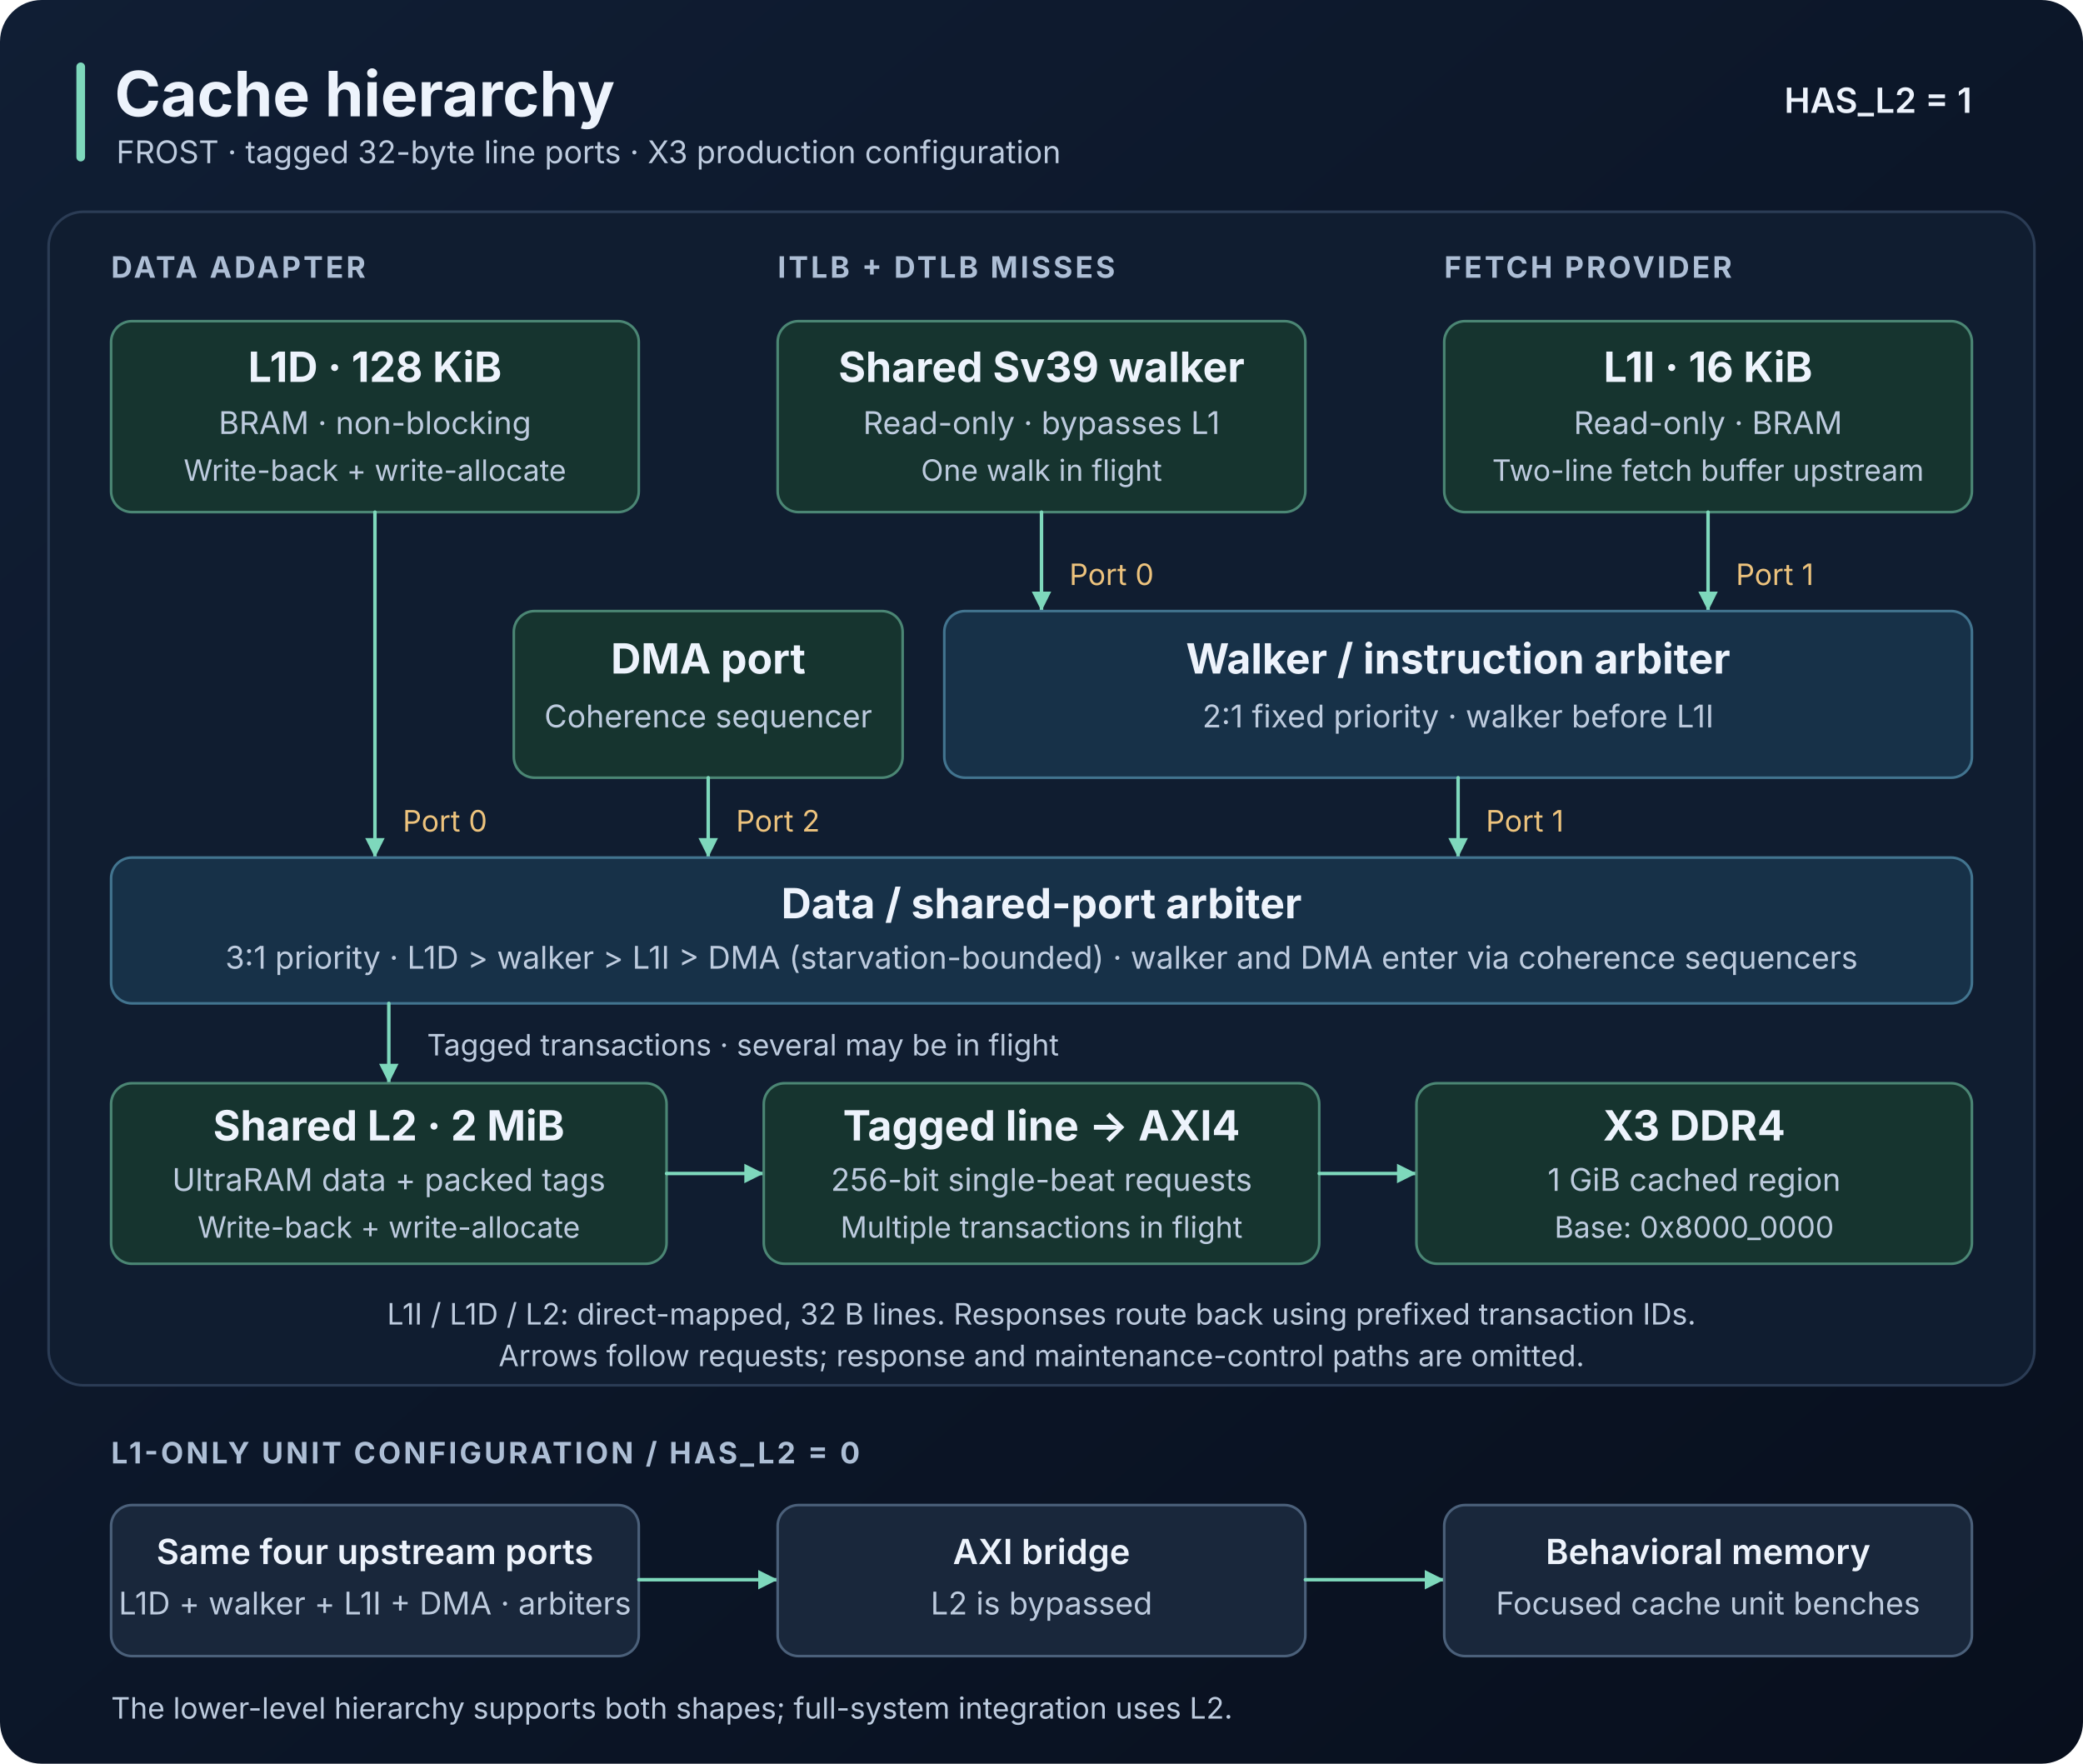
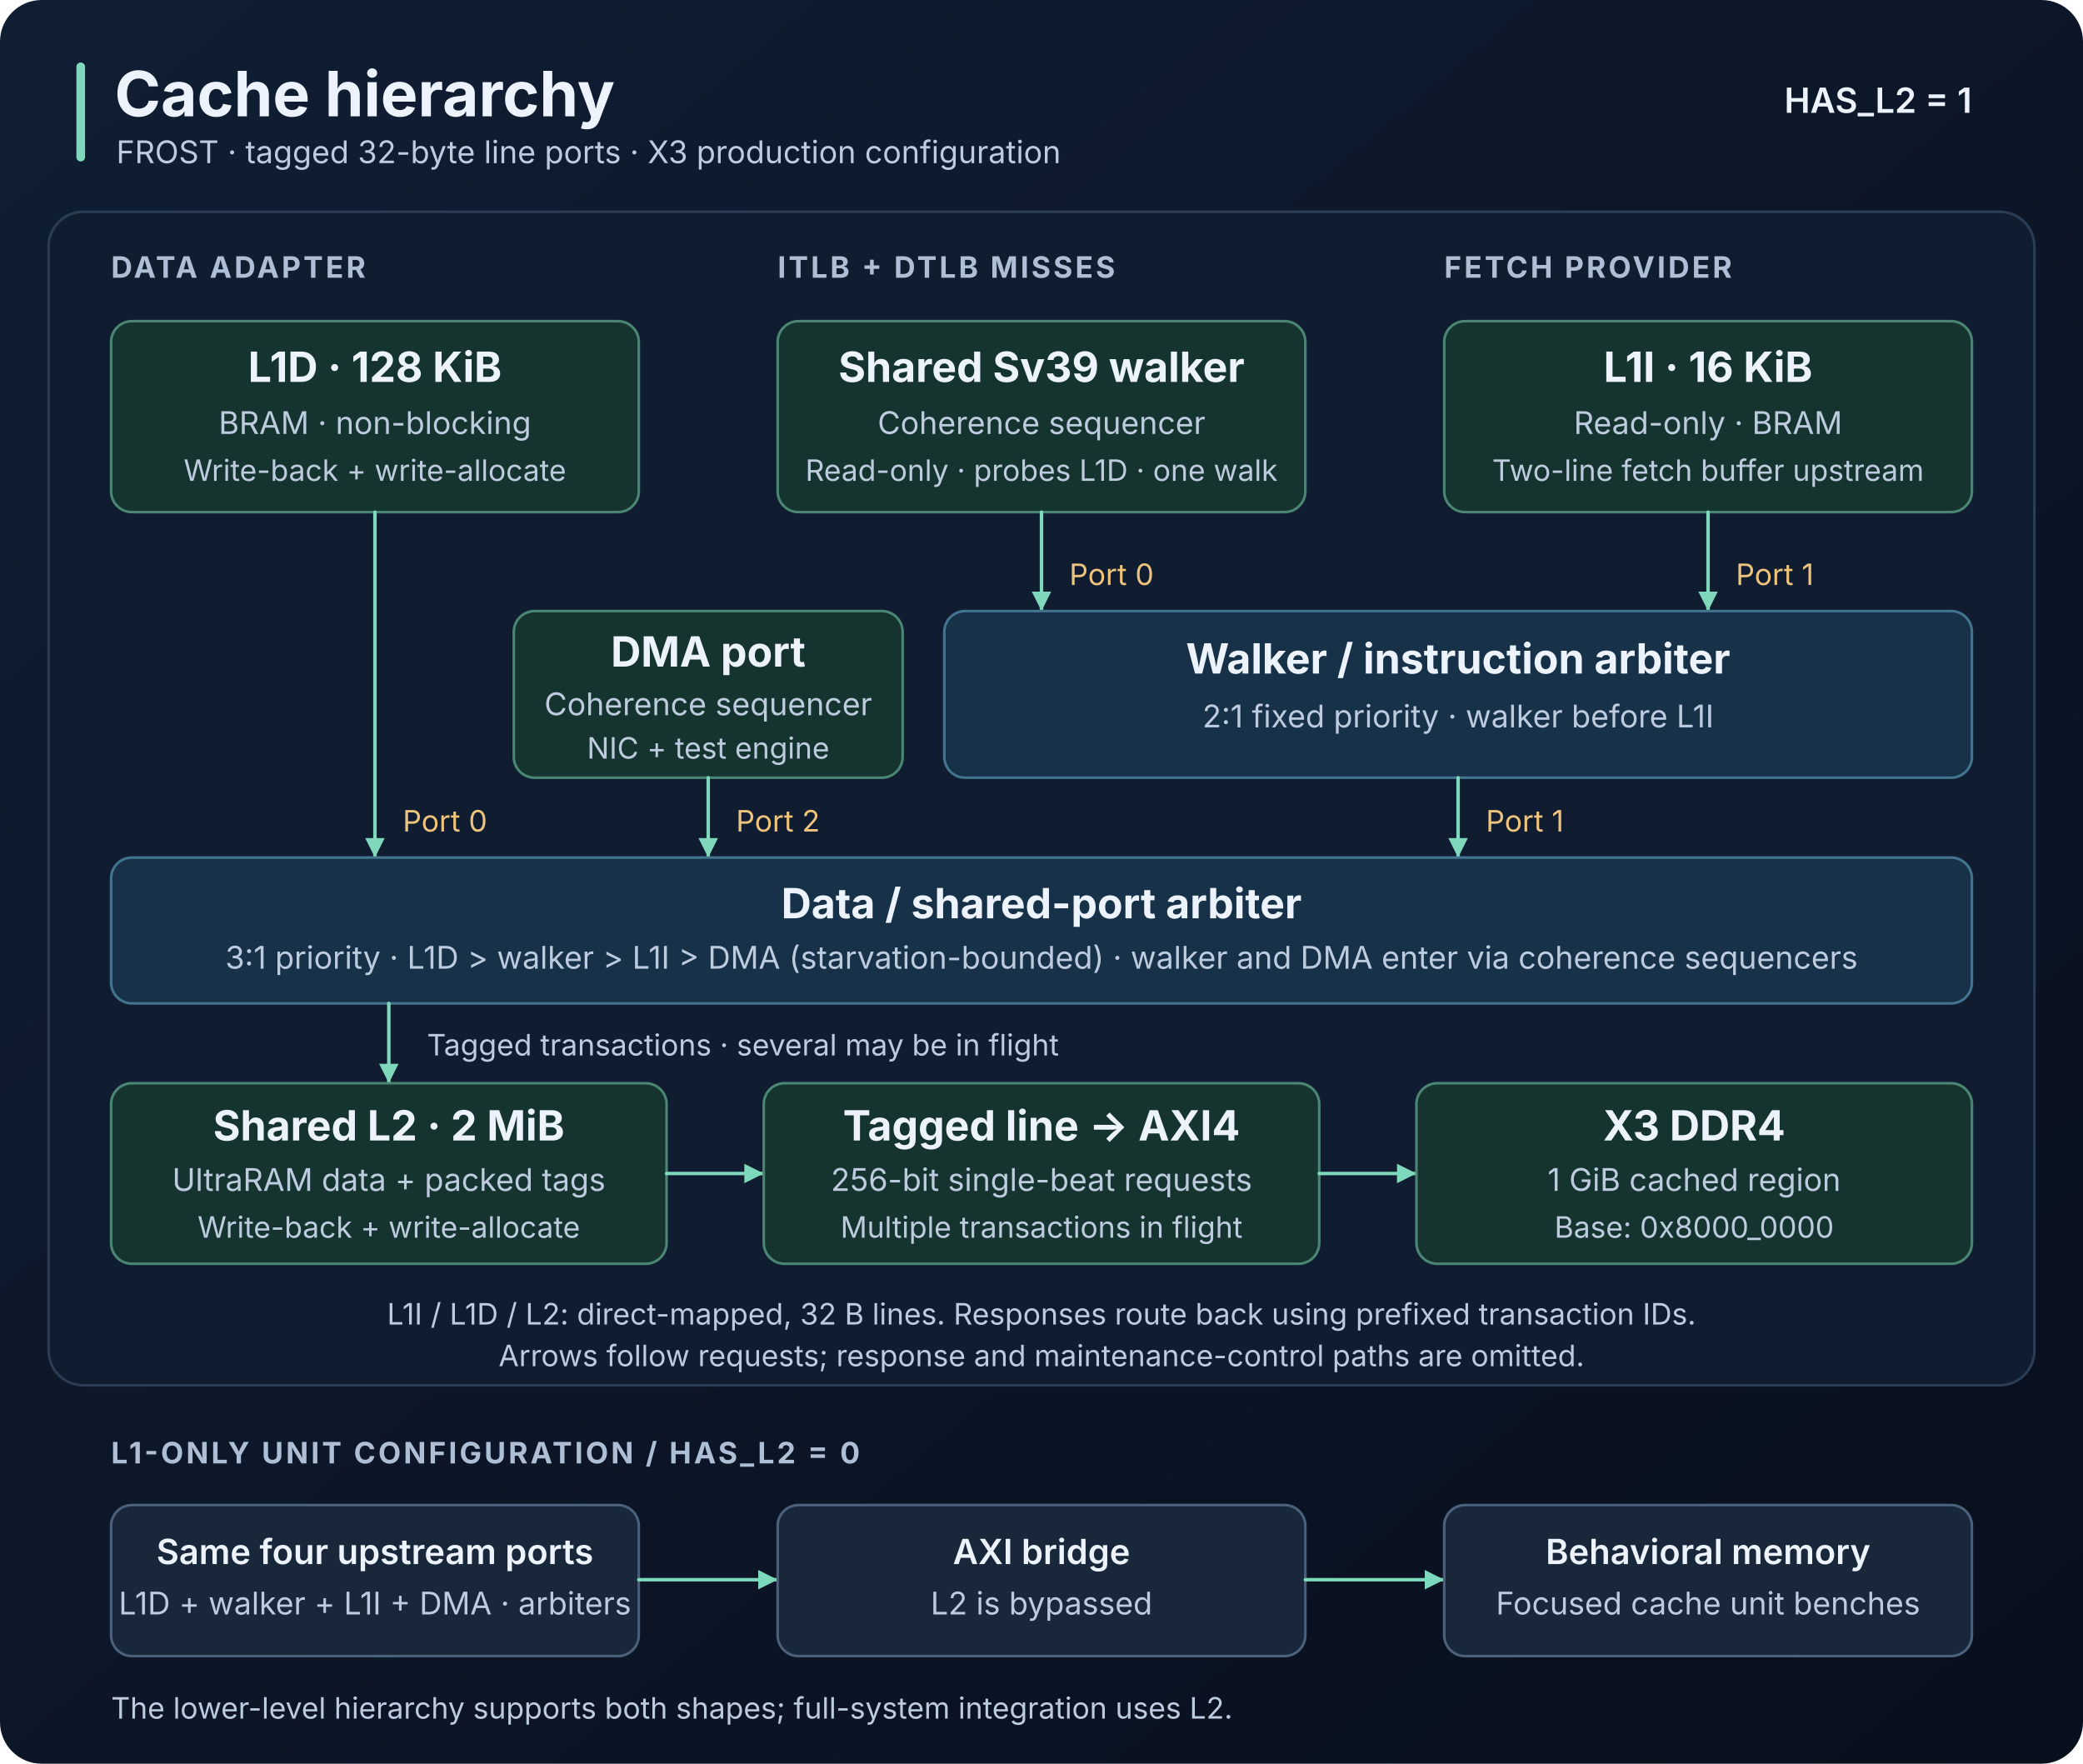
<svg xmlns="http://www.w3.org/2000/svg" width="1200" height="1016" viewBox="0 0 1200 1016" role="img" aria-labelledby="title desc">
  <defs>
    <linearGradient id="background" x2="1" y2="1">
      <stop stop-color="#101e34" />
      <stop offset="1" stop-color="#080f1d" />
    </linearGradient>
    <marker id="arrow" viewBox="0 0 10 10" refX="9" refY="5" markerWidth="7" markerHeight="7" orient="auto">
      <path d="M 1 1 L 9 5 L 1 9 Z" fill="#7ed8bc" />
    </marker>
    <style>
      text { font-family: -apple-system, BlinkMacSystemFont, "Segoe UI", sans-serif; fill: #edf3fc; }
      .heading { font-size: 24px; font-weight: 650; }
      .label { font-size: 20px; font-weight: 600; }
      .body { font-size: 18px; fill: #bdcbde; }
      .small { font-size: 17px; fill: #bdcbde; }
      .section { font-size: 17px; font-weight: 650; letter-spacing: 1.5px; fill: #adbed5; }
      .center { text-anchor: middle; }
      .panel { fill: #101d30; stroke: #2b3c55; stroke-width: 1.5; }
      .memory { fill: #16342f; stroke: #4b8674; stroke-width: 1.5; }
      .arbiter { fill: #173148; stroke: #42748f; stroke-width: 1.5; }
      .system { fill: #19273b; stroke: #4b607a; stroke-width: 1.5; }
      .link { fill: none; stroke: #7ed8bc; stroke-width: 2; stroke-linejoin: round; stroke-linecap: round; marker-end: url(#arrow); }
      .port { font-size: 17px; fill: #edc37d; }
    </style>
  </defs>
  <rect width="1200" height="1016" rx="24" fill="url(#background)" />
  <rect x="44" y="36" width="5" height="57" rx="2.5" fill="#7ed8bc" />
  <text x="66" y="67" font-size="36" font-weight="750">Cache hierarchy</text>
  <text x="67" y="94" class="body">FROST · tagged 32-byte line ports · X3 production configuration</text>
  <text x="1136" y="65" class="label" text-anchor="end">HAS_L2 = 1</text>
  <rect x="28" y="122" width="1144" height="676" rx="20" class="panel" />
  <text x="64" y="160" class="section">DATA ADAPTER</text>
  <text x="448" y="160" class="section">ITLB + DTLB MISSES</text>
  <text x="832" y="160" class="section">FETCH PROVIDER</text>
  <g class="center">
    <rect x="64" y="185" width="304" height="110" rx="12" class="memory" />
    <text x="216" y="220" class="heading">L1D · 128 KiB</text>
    <text x="216" y="250" class="body">BRAM · non-blocking</text>
    <text x="216" y="277" class="small">Write-back + write-allocate</text>
    <rect x="448" y="185" width="304" height="110" rx="12" class="memory" />
    <text x="600" y="220" class="heading">Shared Sv39 walker</text>
-     <text x="600" y="250" class="body">Read-only · bypasses L1</text>
-     <text x="600" y="277" class="small">One walk in flight</text>
+     <text x="600" y="250" class="body">Coherence sequencer</text>
+     <text x="600" y="277" class="small">Read-only · probes L1D · one walk</text>
    <rect x="832" y="185" width="304" height="110" rx="12" class="memory" />
    <text x="984" y="220" class="heading">L1I · 16 KiB</text>
    <text x="984" y="250" class="body">Read-only · BRAM</text>
    <text x="984" y="277" class="small">Two-line fetch buffer upstream</text>
  </g>
  <path d="M 600 295 V 352" class="link" />
  <path d="M 984 295 V 352" class="link" />
  <text x="616" y="337" class="port">Port 0</text>
  <text x="1000" y="337" class="port">Port 1</text>
  <rect x="544" y="352" width="592" height="96" rx="12" class="arbiter" />
  <text x="840" y="388" class="heading center">Walker / instruction arbiter</text>
  <text x="840" y="419" class="body center">2:1 fixed priority · walker before L1I</text>
  <g class="center">
    <rect x="296" y="352" width="224" height="96" rx="12" class="memory" />
-     <text x="408" y="388" class="heading">DMA port</text>
-     <text x="408" y="419" class="body">Coherence sequencer</text>
+     <text x="408" y="384" class="heading">DMA port</text>
+     <text x="408" y="412" class="body">Coherence sequencer</text>
+     <text x="408" y="437" class="small">NIC + test engine</text>
  </g>
  <path d="M 216 295 V 494" class="link" />
  <path d="M 408 448 V 494" class="link" />
  <path d="M 840 448 V 494" class="link" />
  <text x="232" y="479" class="port">Port 0</text>
  <text x="424" y="479" class="port">Port 2</text>
  <text x="856" y="479" class="port">Port 1</text>
  <rect x="64" y="494" width="1072" height="84" rx="12" class="arbiter" />
  <text x="600" y="529" class="heading center">Data / shared-port arbiter</text>
  <text x="600" y="558" class="body center">3:1 priority · L1D &gt; walker &gt; L1I &gt; DMA (starvation-bounded) · walker and DMA enter via coherence sequencers</text>
  <path d="M 224 578 V 624" class="link" />
  <text x="246" y="608" class="small">Tagged transactions · several may be in flight</text>
  <g class="center">
    <rect x="64" y="624" width="320" height="104" rx="12" class="memory" />
    <text x="224" y="657" class="heading">Shared L2 · 2 MiB</text>
    <text x="224" y="686" class="body">UltraRAM data + packed tags</text>
    <text x="224" y="713" class="small">Write-back + write-allocate</text>
    <path d="M 384 676 H 440" class="link" />
    <rect x="440" y="624" width="320" height="104" rx="12" class="memory" />
    <text x="600" y="657" class="heading">Tagged line → AXI4</text>
    <text x="600" y="686" class="body">256-bit single-beat requests</text>
    <text x="600" y="713" class="small">Multiple transactions in flight</text>
    <path d="M 760 676 H 816" class="link" />
    <rect x="816" y="624" width="320" height="104" rx="12" class="memory" />
    <text x="976" y="657" class="heading">X3 DDR4</text>
    <text x="976" y="686" class="body">1 GiB cached region</text>
    <text x="976" y="713" class="small">Base: 0x8000_0000</text>
  </g>
  <text x="600" y="763" class="small center">L1I / L1D / L2: direct-mapped, 32 B lines. Responses route back using prefixed transaction IDs.</text>
  <text x="600" y="787" class="small center">Arrows follow requests; response and maintenance-control paths are omitted.</text>
  <text x="64" y="843" class="section">L1-ONLY UNIT CONFIGURATION / HAS_L2 = 0</text>
  <g class="center">
    <rect x="64" y="867" width="304" height="87" rx="12" class="system" />
    <text x="216" y="901" class="label">Same four upstream ports</text>
    <text x="216" y="930" class="body">L1D + walker + L1I + DMA · arbiters</text>
    <path d="M 368 910 H 448" class="link" />
    <rect x="448" y="867" width="304" height="87" rx="12" class="system" />
    <text x="600" y="901" class="label">AXI bridge</text>
    <text x="600" y="930" class="body">L2 is bypassed</text>
    <path d="M 752 910 H 832" class="link" />
    <rect x="832" y="867" width="304" height="87" rx="12" class="system" />
    <text x="984" y="901" class="label">Behavioral memory</text>
    <text x="984" y="930" class="body">Focused cache unit benches</text>
  </g>
  <text x="64" y="990" class="small">The lower-level hierarchy supports both shapes; full-system integration uses L2.</text>
</svg>
